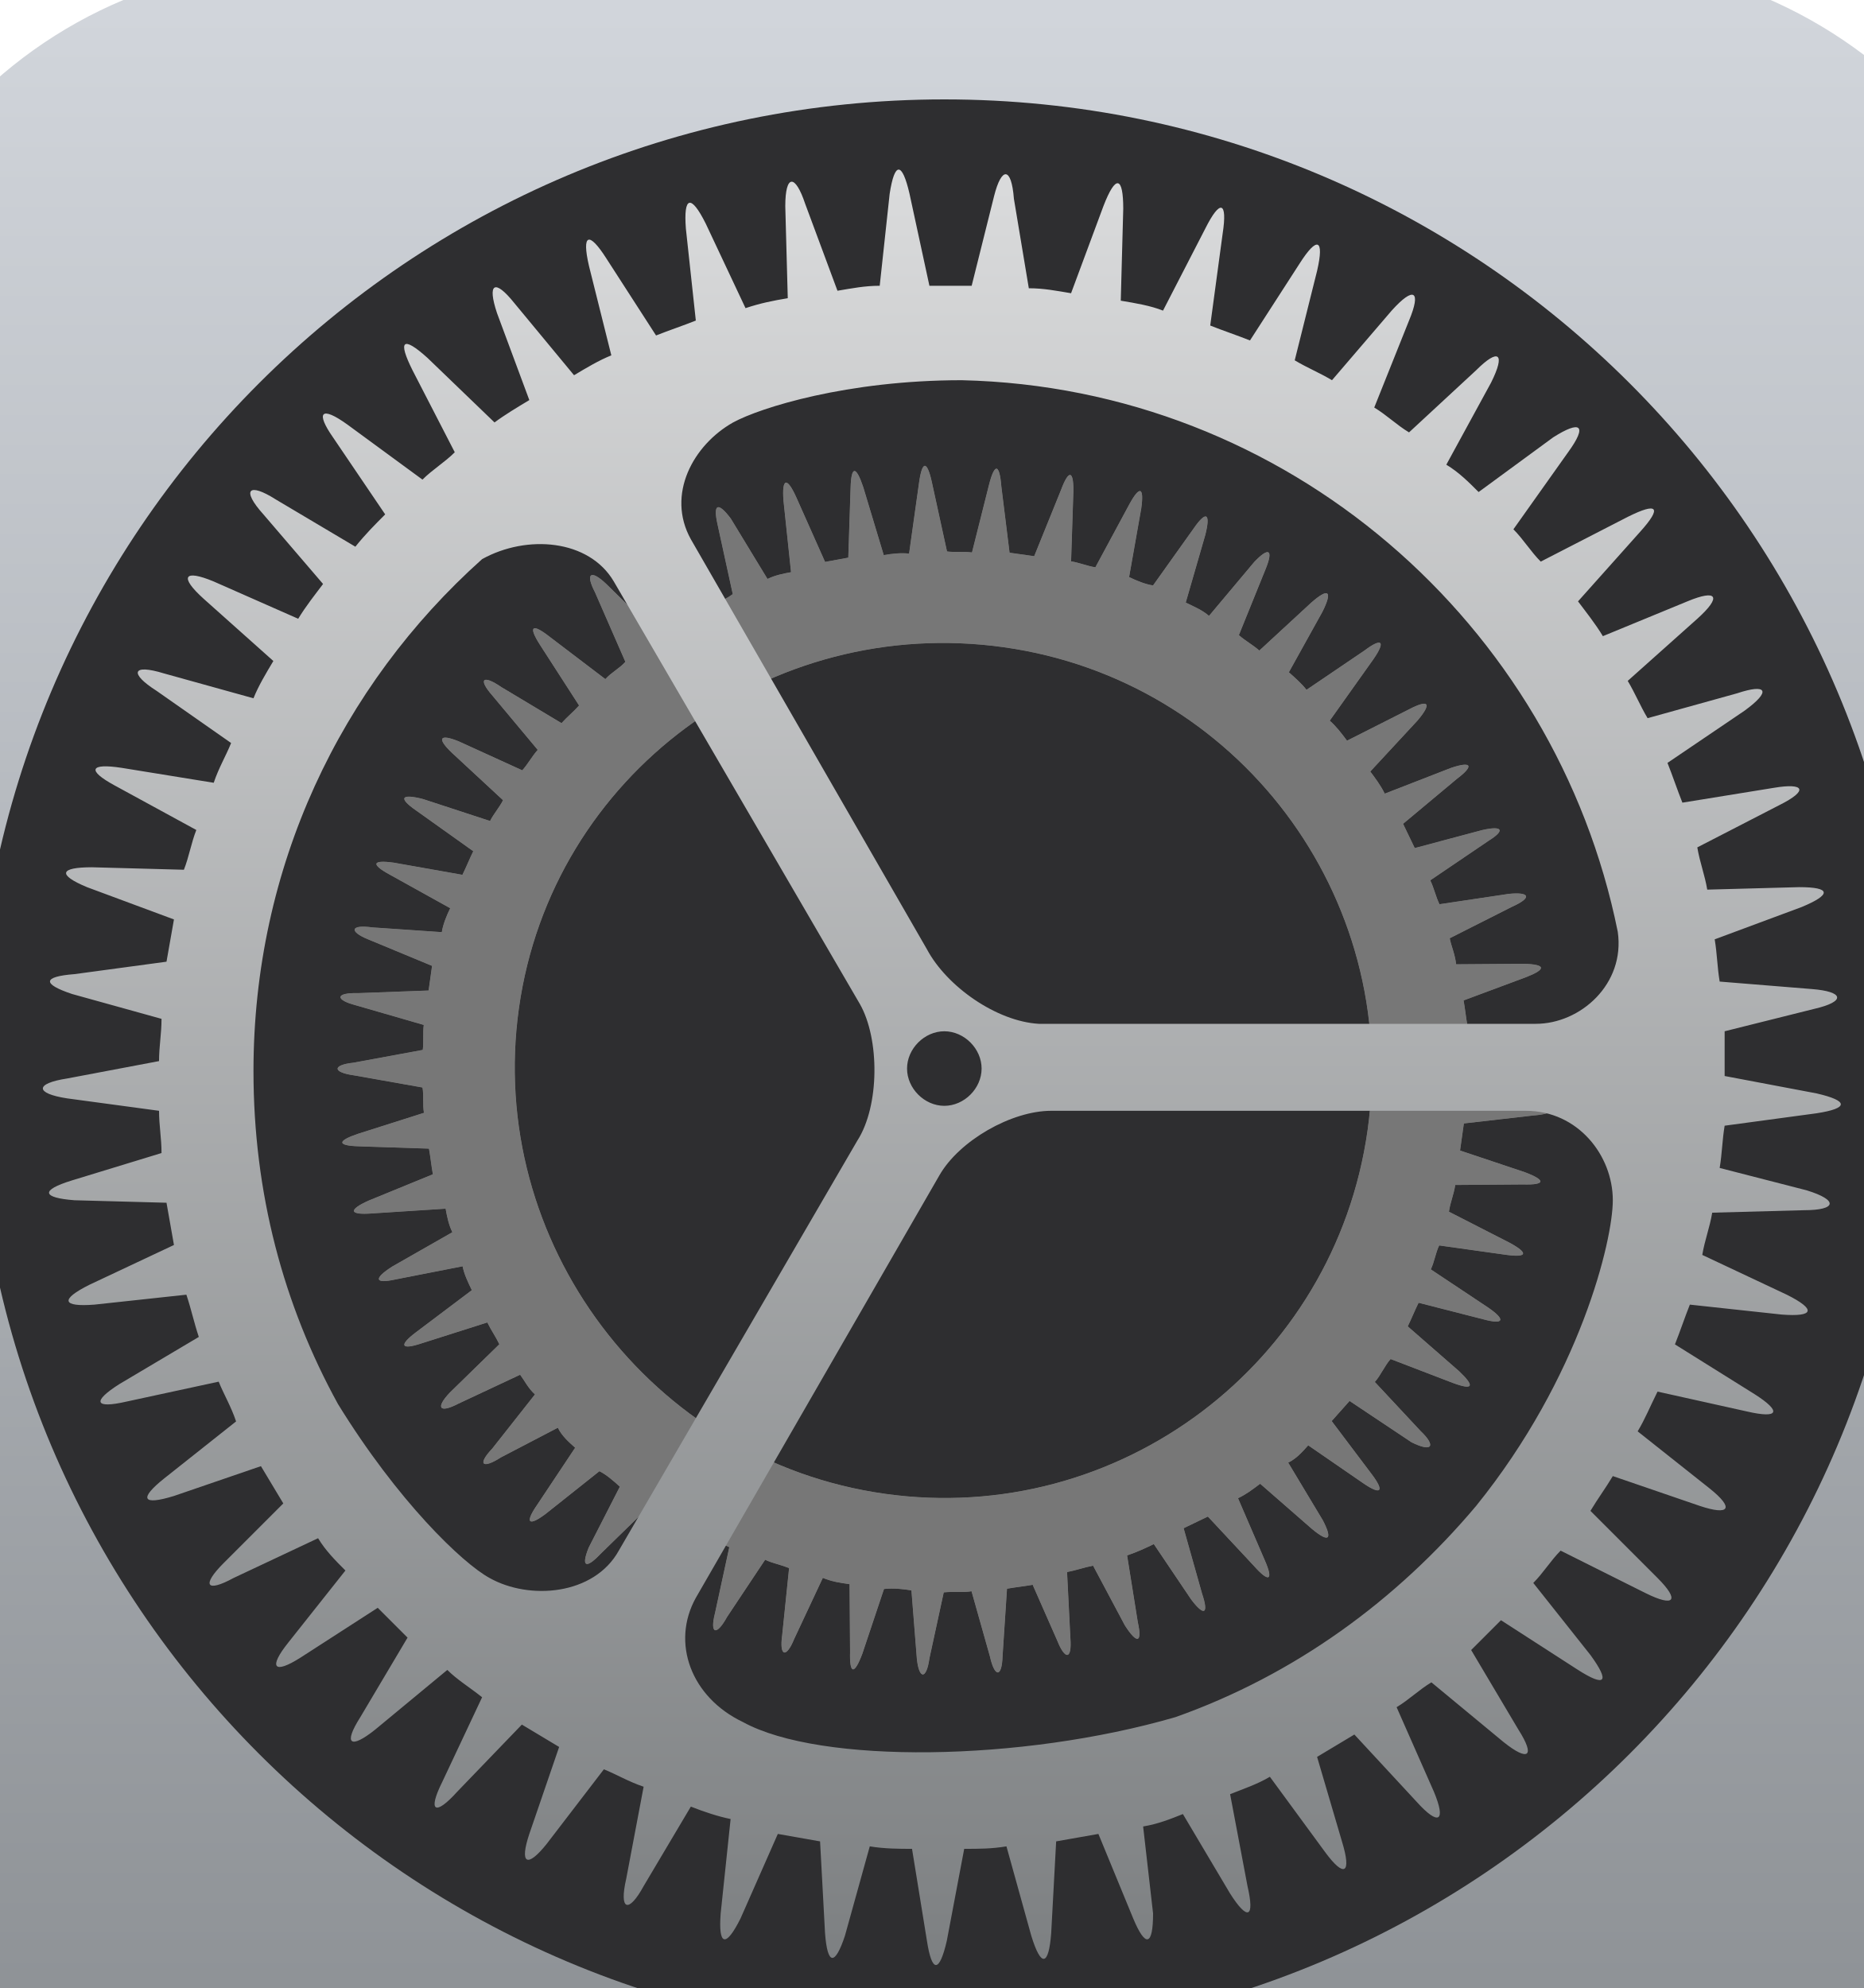
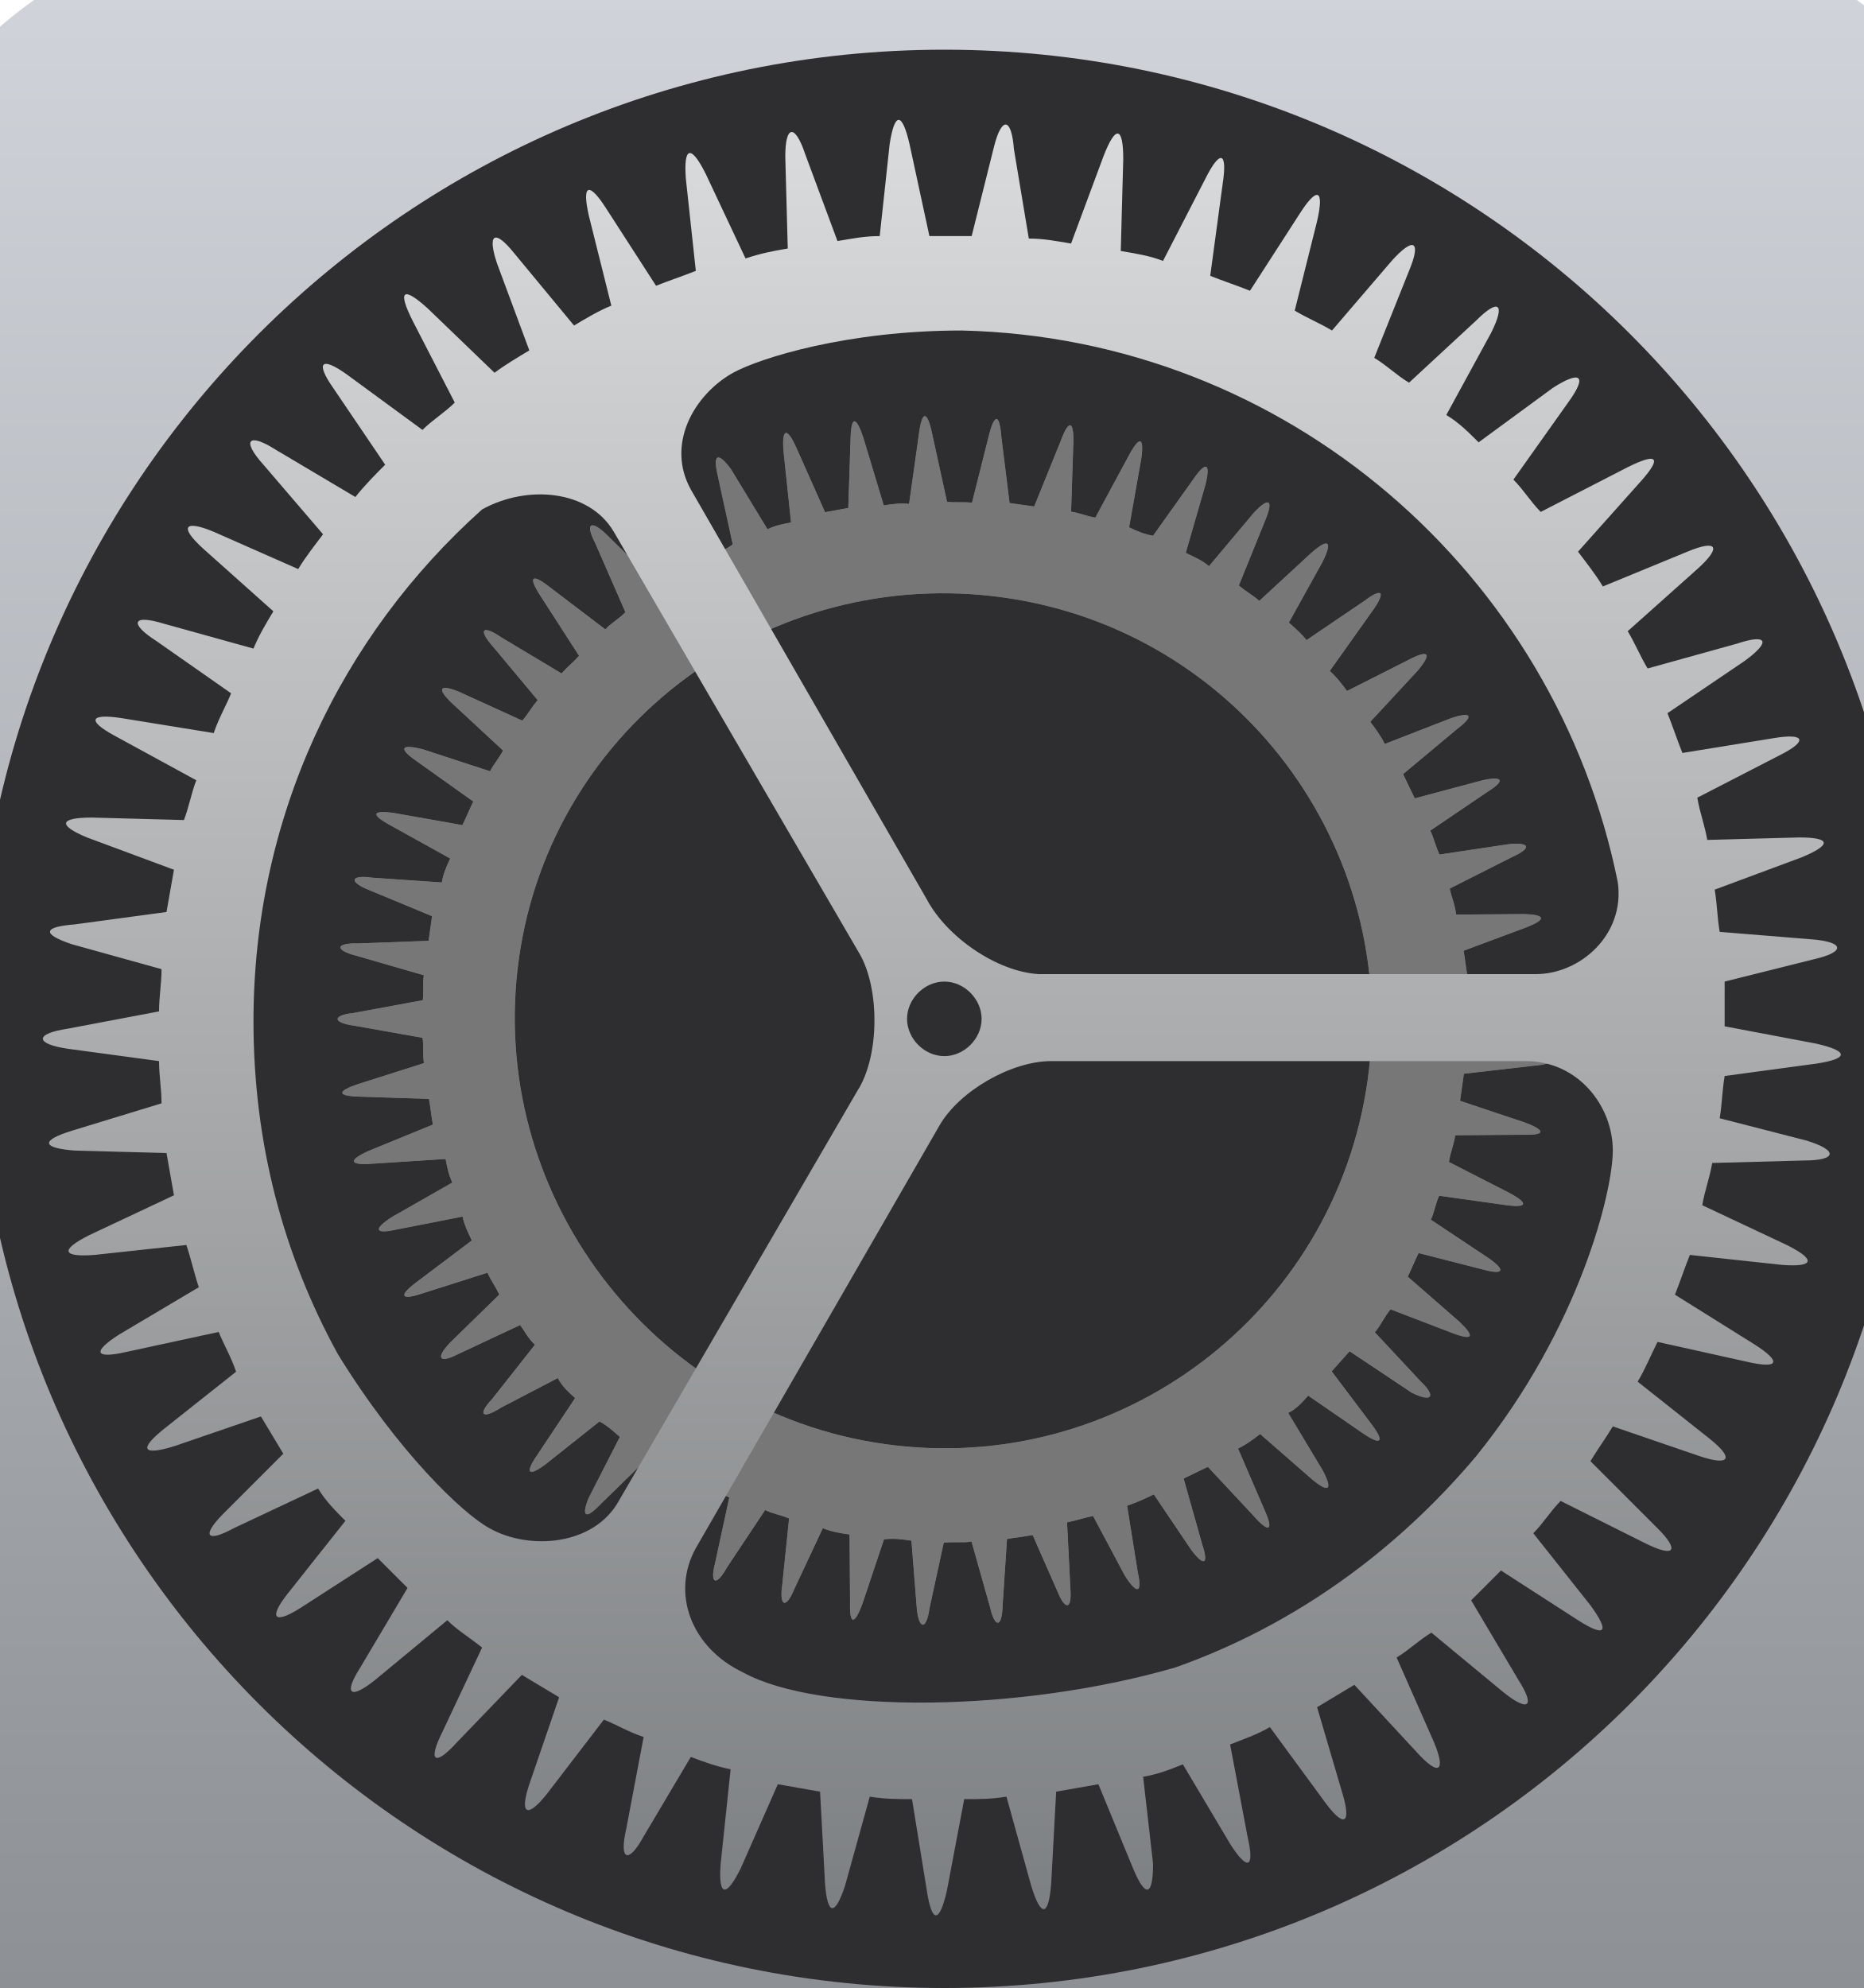
- <svg xmlns="http://www.w3.org/2000/svg" xml:space="preserve" id="apple-settings" x="0" y="0" version="1.1" viewBox="12 7 75 80">
+ <svg xmlns="http://www.w3.org/2000/svg" xml:space="preserve" id="apple-settings" x="0" y="0" version="1.1" viewBox="12 9 75 80">
  <g transform="scale(1)">
    <g id="Graphics-_x2F_-App-Icons-_x2F_-Settings-">
      <g id="Settings-Icon">
        <linearGradient id="Background_13_" x1="-185.017" x2="-185.017" y1="626.266" y2="624.767" gradientTransform="matrix(60 0 0 -60 11151 37581)" gradientUnits="userSpaceOnUse">
          <stop offset="0" stop-color="#D3D7DD" />
          <stop offset="1" stop-color="#888C90" />
        </linearGradient>
        <path id="Background_9_" d="M63.6 5c9 0 13.5 0 18.4 1.5 5.3 1.9 9.5 6.1 11.4 11.4C95 22.8 95 27.4 95 36.4v27.2c0 9 0 13.5-1.5 18.4-1.9 5.3-6.1 9.5-11.4 11.4-5 1.6-9.5 1.6-18.5 1.6H36.4c-9 0-13.5 0-18.4-1.5-5.4-2-9.5-6.1-11.5-11.5C5 77.2 5 72.7 5 63.6V36.4c0-9 0-13.5 1.5-18.4 2-5.3 6.1-9.5 11.5-11.4C22.8 5 27.3 5 36.4 5h27.2z" style="fill:url(#Background_13_)" />
        <circle id="Oval_3_" cx="50" cy="50" r="39" style="fill:#2e2e30" />
        <g id="Shape_3_">
          <g transform="rotate(8 30 30)">
            <path id="path-3_14_" d="M52.3 26.1h1l.7-2.8c.2-.9.4-.8.5 0l.3 2.8c.3 0 .7.1 1 .1l1-2.7c.3-.8.5-.8.5.1l-.1 2.8c.3.1.7.2 1 .2l1.3-2.5c.4-.8.6-.7.5.2l-.4 2.8c.3.1.7.2 1 .4l1.5-2.4c.5-.7.7-.6.5.2l-.7 2.8c.3.2.6.3.9.5l1.8-2.2c.6-.7.8-.6.5.3l-1 2.6c.3.2.6.4.8.6L67 28c.6-.6.8-.5.4.3L66 31c.3.2.5.4.8.7l2.3-1.6c.7-.5.9-.4.4.4l-1.6 2.3c.2.2.5.5.7.8l2.5-1.4c.8-.4.9-.2.3.4l-1.9 2.1.6.9 2.6-1.1c.8-.3.9-.1.3.4l-2.1 1.9c.2.3.3.6.5.9l2.7-.8c.8-.2 1 0 .2.5L72 39c.1.3.3.6.4 1l2.7-.4c.9-.1.9.1.2.5l-2.4 1.3c.1.3.2.7.3 1l2.8-.1c.9 0 .9.2.1.5l-2.6 1c.1.3.1.7.1 1l2.7.3c.9.1.9.3 0 .5l-2.7.7v1.1l2.7.5c.9.2.9.4 0 .5l-2.7.4c0 .4-.1.7-.1 1.1l2.6.9c.8.3.8.5-.1.5h-2.7c-.1.3-.1.7-.2 1l2.5 1.2c.8.4.7.6-.1.5l-2.7-.3c-.1.3-.2.7-.3 1l2.3 1.5c.7.5.7.7-.2.5l-2.6-.6c-.2.3-.3.7-.5 1l2.1 1.7c.7.5.6.8-.3.5L70.6 58l-.6.9 1.9 1.9c.6.6.5.8-.3.4L69.2 60c-.2.3-.4.6-.7.8l1.7 2.1c.5.7.4.9-.4.4l-2.3-1.5c-.3.3-.5.5-.8.7l1.4 2.3c.5.8.3.9-.4.3l-2.1-1.7-.9.6 1.1 2.5c.4.8.2.9-.4.3l-1.8-2c-.3.2-.6.4-1 .6l.8 2.6c.3.8.1.9-.5.2L61.3 66c-.3.1-.7.3-1 .4l.5 2.6c.2.9-.1.9-.5.2L59 67.1c-.3.1-.7.2-1 .3l.2 2.7c.1.9-.2.9-.5.1l-1.1-2.5c-.3.1-.7.1-1.1.2l-.2 2.7c0 .9-.3.9-.5.1l-.6-2.7c-.4 0-.7 0-1.1.1l-.5 2.7c-.2.9-.4.9-.5 0l-.4-2.7c-.4 0-.7 0-1.1-.1l-.8 2.6c-.2.8-.5.8-.5-.1l-.1-2.7c-.4-.1-.7-.1-1-.2L47 70.1c-.3.8-.6.8-.5-.1l.2-2.7c-.3-.1-.7-.2-1-.3l-1.4 2.4c-.4.8-.7.7-.5-.2l.5-2.7c-.3-.1-.6-.3-1-.4l-1.7 2.2c-.5.7-.7.6-.5-.2l.9-2.6c-.3-.2-.6-.4-.9-.5l-1.9 2c-.6.6-.8.5-.4-.3l1.2-2.5c-.3-.2-.6-.4-.8-.7L37.1 65c-.7.6-.9.4-.4-.3l1.4-2.4c-.3-.2-.5-.5-.7-.7l-2.3 1.5c-.7.5-.9.3-.4-.4l1.7-2.2c-.2-.3-.4-.5-.6-.8l-2.5 1.2c-.8.4-.9.2-.3-.4l2-2c-.2-.3-.4-.6-.5-.9l-2.6.9c-.8.3-.9.1-.2-.5l2.2-1.7c-.2-.3-.3-.6-.4-.9l-2.9.6c-.9.2-1 0-.2-.5l2.4-1.4c-.1-.3-.2-.7-.3-1l-2.8.3c-.9.1-.9-.1-.1-.5l2.5-1.2c-.1-.3-.1-.7-.2-1l-2.8-.1c-.9 0-.9-.3-.1-.5l2.7-.9c0-.3-.1-.7-.1-1l-2.8-.4c-.9-.1-.9-.4 0-.5l2.8-.5v-1l-2.7-.7c-.8-.2-.8-.5.1-.5l2.8-.2c0-.3.1-.7.2-1l-2.6-1c-.8-.3-.8-.5.1-.5l2.8.1c.1-.3.2-.7.3-1l-2.5-1.3c-.8-.4-.7-.6.2-.5l2.8.5c.1-.3.3-.6.4-.9l-2.3-1.6c-.7-.5-.6-.7.2-.5l2.7.8c.2-.3.3-.6.5-.9l-2.1-1.9c-.7-.6-.5-.8.3-.4l2.6 1.1c.2-.3.4-.5.6-.8l-1.9-2.2c-.6-.7-.4-.8.3-.4l2.5 1.4c.2-.3.5-.5.7-.8L36 30c-.5-.7-.3-.9.4-.4l2.3 1.7c.2-.2.5-.4.8-.6l-1.3-2.5c-.4-.8-.2-.9.4-.3l2.1 2c.3-.2.6-.4.8-.6l-1-2.7c-.3-.8-.1-.9.5-.3l1.8 2.2c.3-.2.6-.3.9-.4l-.7-2.8c-.2-.9 0-1 .5-.2l1.5 2.4.9-.3-.3-2.8c-.1-.9.1-.9.5-.1l1.2 2.6c.3-.1.7-.2 1-.2v-2.9c0-.9.2-.9.5-.1l1 2.7c.3 0 .7-.1 1-.1l.3-2.8c.1-.9.3-.9.5 0l.7 2.6zm.3 38.2c9.5 0 17.2-7.7 17.2-17.2s-7.7-17.2-17.2-17.2S35.3 37.5 35.3 47s7.8 17.3 17.3 17.3z" />
          </g>
          <g transform="rotate(8 30 30)">
            <path id="path-3_4_" d="M52.3 26.1h1l.7-2.8c.2-.9.4-.8.5 0l.3 2.8c.3 0 .7.1 1 .1l1-2.7c.3-.8.5-.8.5.1l-.1 2.8c.3.1.7.2 1 .2l1.3-2.5c.4-.8.6-.7.5.2l-.4 2.8c.3.1.7.2 1 .4l1.5-2.4c.5-.7.7-.6.5.2l-.7 2.8c.3.2.6.3.9.5l1.8-2.2c.6-.7.8-.6.5.3l-1 2.6c.3.2.6.4.8.6L67 28c.6-.6.8-.5.4.3L66 31c.3.2.5.4.8.7l2.3-1.6c.7-.5.9-.4.4.4l-1.6 2.3c.2.2.5.5.7.8l2.5-1.4c.8-.4.9-.2.3.4l-1.9 2.1.6.9 2.6-1.1c.8-.3.9-.1.3.4l-2.1 1.9c.2.3.3.6.5.9l2.7-.8c.8-.2 1 0 .2.5L72 39c.1.3.3.6.4 1l2.7-.4c.9-.1.9.1.2.5l-2.4 1.3c.1.3.2.7.3 1l2.8-.1c.9 0 .9.2.1.5l-2.6 1c.1.3.1.7.1 1l2.7.3c.9.1.9.3 0 .5l-2.7.7v1.1l2.7.5c.9.2.9.4 0 .5l-2.7.4c0 .4-.1.7-.1 1.1l2.6.9c.8.3.8.5-.1.5h-2.7c-.1.3-.1.7-.2 1l2.5 1.2c.8.4.7.6-.1.5l-2.7-.3c-.1.3-.2.7-.3 1l2.3 1.5c.7.5.7.7-.2.5l-2.6-.6c-.2.3-.3.7-.5 1l2.1 1.7c.7.5.6.8-.3.5L70.6 58l-.6.9 1.9 1.9c.6.6.5.8-.3.4L69.2 60c-.2.3-.4.6-.7.8l1.7 2.1c.5.7.4.9-.4.4l-2.3-1.5c-.3.3-.5.5-.8.7l1.4 2.3c.5.8.3.9-.4.3l-2.1-1.7-.9.6 1.1 2.5c.4.8.2.9-.4.3l-1.8-2c-.3.2-.6.4-1 .6l.8 2.6c.3.8.1.9-.5.2L61.3 66c-.3.1-.7.3-1 .4l.5 2.6c.2.9-.1.9-.5.2L59 67.1c-.3.1-.7.2-1 .3l.2 2.7c.1.9-.2.9-.5.1l-1.1-2.5c-.3.1-.7.1-1.1.2l-.2 2.7c0 .9-.3.9-.5.1l-.6-2.7c-.4 0-.7 0-1.1.1l-.5 2.7c-.2.9-.4.9-.5 0l-.4-2.7c-.4 0-.7 0-1.1-.1l-.8 2.6c-.2.8-.5.8-.5-.1l-.1-2.7c-.4-.1-.7-.1-1-.2L47 70.1c-.3.8-.6.8-.5-.1l.2-2.7c-.3-.1-.7-.2-1-.3l-1.4 2.4c-.4.8-.7.7-.5-.2l.5-2.7c-.3-.1-.6-.3-1-.4l-1.7 2.2c-.5.7-.7.6-.5-.2l.9-2.6c-.3-.2-.6-.4-.9-.5l-1.9 2c-.6.6-.8.5-.4-.3l1.2-2.5c-.3-.2-.6-.4-.8-.7L37.1 65c-.7.6-.9.4-.4-.3l1.4-2.4c-.3-.2-.5-.5-.7-.7l-2.3 1.5c-.7.5-.9.3-.4-.4l1.7-2.2c-.2-.3-.4-.5-.6-.8l-2.5 1.2c-.8.4-.9.2-.3-.4l2-2c-.2-.3-.4-.6-.5-.9l-2.6.9c-.8.3-.9.1-.2-.5l2.2-1.7c-.2-.3-.3-.6-.4-.9l-2.9.6c-.9.2-1 0-.2-.5l2.4-1.4c-.1-.3-.2-.7-.3-1l-2.8.3c-.9.1-.9-.1-.1-.5l2.5-1.2c-.1-.3-.1-.7-.2-1l-2.8-.1c-.9 0-.9-.3-.1-.5l2.7-.9c0-.3-.1-.7-.1-1l-2.8-.4c-.9-.1-.9-.4 0-.5l2.8-.5v-1l-2.7-.7c-.8-.2-.8-.5.1-.5l2.8-.2c0-.3.1-.7.2-1l-2.6-1c-.8-.3-.8-.5.1-.5l2.8.1c.1-.3.2-.7.3-1l-2.5-1.3c-.8-.4-.7-.6.2-.5l2.8.5c.1-.3.3-.6.4-.9l-2.3-1.6c-.7-.5-.6-.7.2-.5l2.7.8c.2-.3.3-.6.5-.9l-2.1-1.9c-.7-.6-.5-.8.3-.4l2.6 1.1c.2-.3.4-.5.6-.8l-1.9-2.2c-.6-.7-.4-.8.3-.4l2.5 1.4c.2-.3.5-.5.7-.8L36 30c-.5-.7-.3-.9.4-.4l2.3 1.7c.2-.2.5-.4.8-.6l-1.3-2.5c-.4-.8-.2-.9.4-.3l2.1 2c.3-.2.6-.4.8-.6l-1-2.7c-.3-.8-.1-.9.5-.3l1.8 2.2c.3-.2.6-.3.9-.4l-.7-2.8c-.2-.9 0-1 .5-.2l1.5 2.4.9-.3-.3-2.8c-.1-.9.1-.9.5-.1l1.2 2.6c.3-.1.7-.2 1-.2v-2.9c0-.9.2-.9.5-.1l1 2.7c.3 0 .7-.1 1-.1l.3-2.8c.1-.9.3-.9.5 0l.7 2.6zm.3 38.2c9.5 0 17.2-7.7 17.2-17.2s-7.7-17.2-17.2-17.2S35.3 37.5 35.3 47s7.8 17.3 17.3 17.3z" style="fill:#7f7f7f" />
          </g>
          <g transform="rotate(8 30 30)">
            <path id="path-3_15_" d="M52.3 26.1h1l.7-2.8c.2-.9.4-.8.5 0l.3 2.8c.3 0 .7.1 1 .1l1-2.7c.3-.8.5-.8.5.1l-.1 2.8c.3.1.7.2 1 .2l1.3-2.5c.4-.8.6-.7.5.2l-.4 2.8c.3.1.7.2 1 .4l1.5-2.4c.5-.7.7-.6.5.2l-.7 2.8c.3.2.6.3.9.5l1.8-2.2c.6-.7.8-.6.5.3l-1 2.6c.3.2.6.4.8.6L67 28c.6-.6.8-.5.4.3L66 31c.3.2.5.4.8.7l2.3-1.6c.7-.5.9-.4.4.4l-1.6 2.3c.2.2.5.5.7.8l2.5-1.4c.8-.4.9-.2.3.4l-1.9 2.1.6.9 2.6-1.1c.8-.3.9-.1.3.4l-2.1 1.9c.2.3.3.6.5.9l2.7-.8c.8-.2 1 0 .2.5L72 39c.1.3.3.6.4 1l2.7-.4c.9-.1.9.1.2.5l-2.4 1.3c.1.3.2.7.3 1l2.8-.1c.9 0 .9.2.1.5l-2.6 1c.1.3.1.7.1 1l2.7.3c.9.1.9.3 0 .5l-2.7.7v1.1l2.7.5c.9.2.9.4 0 .5l-2.7.4c0 .4-.1.7-.1 1.1l2.6.9c.8.3.8.5-.1.5h-2.7c-.1.3-.1.7-.2 1l2.5 1.2c.8.4.7.6-.1.5l-2.7-.3c-.1.3-.2.7-.3 1l2.3 1.5c.7.5.7.7-.2.5l-2.6-.6c-.2.3-.3.7-.5 1l2.1 1.7c.7.5.6.8-.3.5L70.6 58l-.6.9 1.9 1.9c.6.6.5.8-.3.4L69.2 60c-.2.3-.4.6-.7.8l1.7 2.1c.5.7.4.9-.4.4l-2.3-1.5c-.3.3-.5.5-.8.7l1.4 2.3c.5.8.3.9-.4.3l-2.1-1.7-.9.6 1.1 2.5c.4.8.2.9-.4.3l-1.8-2c-.3.2-.6.4-1 .6l.8 2.6c.3.8.1.9-.5.2L61.3 66c-.3.1-.7.3-1 .4l.5 2.6c.2.9-.1.9-.5.2L59 67.1c-.3.1-.7.2-1 .3l.2 2.7c.1.9-.2.9-.5.1l-1.1-2.5c-.3.1-.7.1-1.1.2l-.2 2.7c0 .9-.3.9-.5.1l-.6-2.7c-.4 0-.7 0-1.1.1l-.5 2.7c-.2.9-.4.9-.5 0l-.4-2.7c-.4 0-.7 0-1.1-.1l-.8 2.6c-.2.8-.5.8-.5-.1l-.1-2.7c-.4-.1-.7-.1-1-.2L47 70.1c-.3.8-.6.8-.5-.1l.2-2.7c-.3-.1-.7-.2-1-.3l-1.4 2.4c-.4.8-.7.7-.5-.2l.5-2.7c-.3-.1-.6-.3-1-.4l-1.7 2.2c-.5.7-.7.6-.5-.2l.9-2.6c-.3-.2-.6-.4-.9-.5l-1.9 2c-.6.6-.8.5-.4-.3l1.2-2.5c-.3-.2-.6-.4-.8-.7L37.1 65c-.7.6-.9.4-.4-.3l1.4-2.4c-.3-.2-.5-.5-.7-.7l-2.3 1.5c-.7.5-.9.3-.4-.4l1.7-2.2c-.2-.3-.4-.5-.6-.8l-2.5 1.2c-.8.4-.9.2-.3-.4l2-2c-.2-.3-.4-.6-.5-.9l-2.6.9c-.8.3-.9.1-.2-.5l2.2-1.7c-.2-.3-.3-.6-.4-.9l-2.9.6c-.9.2-1 0-.2-.5l2.4-1.4c-.1-.3-.2-.7-.3-1l-2.8.3c-.9.1-.9-.1-.1-.5l2.5-1.2c-.1-.3-.1-.7-.2-1l-2.8-.1c-.9 0-.9-.3-.1-.5l2.7-.9c0-.3-.1-.7-.1-1l-2.8-.4c-.9-.1-.9-.4 0-.5l2.8-.5v-1l-2.7-.7c-.8-.2-.8-.5.1-.5l2.8-.2c0-.3.1-.7.2-1l-2.6-1c-.8-.3-.8-.5.1-.5l2.8.1c.1-.3.2-.7.3-1l-2.5-1.3c-.8-.4-.7-.6.2-.5l2.8.5c.1-.3.3-.6.4-.9l-2.3-1.6c-.7-.5-.6-.7.2-.5l2.7.8c.2-.3.3-.6.5-.9l-2.1-1.9c-.7-.6-.5-.8.3-.4l2.6 1.1c.2-.3.4-.5.6-.8l-1.9-2.2c-.6-.7-.4-.8.3-.4l2.5 1.4c.2-.3.5-.5.7-.8L36 30c-.5-.7-.3-.9.4-.4l2.3 1.7c.2-.2.5-.4.8-.6l-1.3-2.5c-.4-.8-.2-.9.4-.3l2.1 2c.3-.2.6-.4.8-.6l-1-2.7c-.3-.8-.1-.9.5-.3l1.8 2.2c.3-.2.6-.3.9-.4l-.7-2.8c-.2-.9 0-1 .5-.2l1.5 2.4.9-.3-.3-2.8c-.1-.9.1-.9.5-.1l1.2 2.6c.3-.1.7-.2 1-.2v-2.9c0-.9.2-.9.5-.1l1 2.7c.3 0 .7-.1 1-.1l.3-2.8c.1-.9.3-.9.5 0l.7 2.6zm.3 38.2c9.5 0 17.2-7.7 17.2-17.2s-7.7-17.2-17.2-17.2S35.3 37.5 35.3 47s7.8 17.3 17.3 17.3z" style="fill:#777" />
          </g>
        </g>
        <g id="Shape_1_">
          <path d="M73.4 51.7H54.3c-1.6 0-3.7 1.1-4.5 2.6l-9.8 17c-1.1 1.8-.2 4 1.9 5 3.1 1.7 11.2 1.6 17.4-.2 4.8-1.7 8.9-4.7 12.1-8.5 4.2-5.3 5.5-10.7 5.5-12.3 0-1.8-1.4-3.6-3.5-3.6z" style="fill:none" />
          <circle cx="50" cy="50" r="1.5" style="fill:none" />
          <linearGradient id="SVGID_1_" x1="-184.161" x2="-184.161" y1="627.5" y2="626" gradientTransform="matrix(48.1623 0 0 -48.1543 8919.593 30230.77)" gradientUnits="userSpaceOnUse">
            <stop offset="0" stop-color="#D9DADB" />
            <stop offset="1" stop-color="#7D8082" />
          </linearGradient>
          <path d="M85.1 51.8c1.3-.2 1.3-.5 0-.8l-3.7-.7V50v-1.5l3.6-.9c1.3-.3 1.2-.7-.1-.8l-3.7-.3c-.1-.6-.1-1.1-.2-1.7l3.5-1.3c1.2-.5 1.2-.8-.1-.8l-3.7.1c-.1-.6-.3-1.1-.4-1.7l3.3-1.7c1.2-.6 1-.9-.2-.7l-3.7.6c-.2-.5-.4-1.1-.6-1.6l3.1-2.1c1.1-.8.9-1.1-.3-.7l-3.6 1c-.3-.5-.5-1-.8-1.5l2.8-2.5c1-.9.8-1.2-.4-.7l-3.4 1.4c-.3-.5-.7-1-1-1.4l2.5-2.8c.9-1 .7-1.2-.5-.6L74 29.6c-.4-.4-.7-.9-1.1-1.3l2.2-3.1c.8-1.1.5-1.3-.6-.6l-3 2.2c-.4-.4-.8-.8-1.3-1.1l1.8-3.3c.6-1.2.3-1.4-.6-.5l-2.7 2.5c-.5-.3-.9-.7-1.4-1l1.4-3.5c.5-1.2.2-1.4-.7-.4l-2.4 2.8c-.5-.3-1-.5-1.5-.8l.9-3.6c.3-1.3 0-1.4-.7-.3l-2 3.1c-.5-.2-1.1-.4-1.6-.6l.5-3.7c.2-1.3-.1-1.4-.7-.2l-1.7 3.3c-.5-.2-1.1-.3-1.7-.4l.1-3.7c0-1.3-.3-1.4-.8-.1l-1.3 3.5c-.6-.1-1.1-.2-1.7-.2l-.6-3.6c-.1-1.3-.5-1.3-.8-.1l-.9 3.6h-1.7l-.8-3.7c-.3-1.3-.6-1.3-.8 0l-.4 3.7c-.6 0-1.1.1-1.7.2l-1.3-3.5c-.4-1.2-.8-1.2-.8.1l.1 3.7c-.6.1-1.1.2-1.7.4L40.4 16c-.6-1.2-.9-1.1-.8.2l.4 3.7c-.5.2-1.1.4-1.6.6l-2-3.1c-.7-1.1-1-1-.7.3l.9 3.6c-.5.2-1 .5-1.5.8l-2.4-2.9c-.8-1-1.1-.8-.7.4l1.3 3.5c-.5.3-1 .6-1.4.9l-2.7-2.6c-1-.9-1.2-.7-.6.5l1.7 3.3c-.4.4-.9.7-1.3 1.1l-3-2.2c-1.1-.8-1.3-.5-.6.5l2.1 3.1c-.4.4-.8.8-1.2 1.3l-3.2-1.9c-1.1-.7-1.4-.4-.5.6l2.4 2.8c-.3.4-.7.9-1 1.4l-3.4-1.5c-1.2-.5-1.4-.2-.4.7l2.8 2.5c-.3.5-.6 1-.8 1.5l-3.6-1c-1.3-.4-1.4 0-.3.7l3 2.1c-.2.5-.5 1-.7 1.6l-3.7-.6c-1.3-.2-1.4.1-.3.7l3.3 1.8c-.2.5-.3 1.1-.5 1.6l-3.7-.1c-1.3 0-1.4.3-.2.8L19 44c-.1.6-.2 1.1-.3 1.7l-3.7.5c-1.3.1-1.3.4-.1.8l3.6 1c0 .6-.1 1.1-.1 1.7l-3.7.7c-1.3.2-1.3.6 0 .8l3.7.5c0 .6.1 1.1.1 1.7l-3.6 1.1c-1.3.4-1.2.7.1.8l3.7.1c.1.6.2 1.1.3 1.7l-3.4 1.6c-1.2.6-1.1.9.2.8l3.7-.4c.2.6.3 1.1.5 1.7l-3.2 1.9c-1.1.7-1 1 .3.7l3.7-.8c.2.5.5 1 .7 1.6l-2.9 2.3c-1 .8-.9 1.1.4.7l3.5-1.2.9 1.5-2.4 2.4c-.9.9-.7 1.2.4.6l3.4-1.6c.3.5.7.9 1.1 1.3l-2.3 2.9c-.8 1-.6 1.3.5.6l3.1-2 1.2 1.2-1.9 3.2c-.7 1.1-.4 1.3.6.5l2.9-2.4c.4.4.9.7 1.4 1.1l-1.6 3.4c-.6 1.2-.3 1.4.6.4l2.6-2.7 1.5.9-1.2 3.5c-.4 1.2-.1 1.4.7.4l2.3-3c.5.2 1 .5 1.6.7l-.7 3.7c-.3 1.3.1 1.4.7.3l1.9-3.2c.5.2 1.1.4 1.6.5L41 84c-.1 1.3.2 1.4.8.2l1.5-3.4c.6.1 1.1.2 1.7.3l.2 3.7c.1 1.3.4 1.3.8.1l1-3.6c.6.1 1.2.1 1.7.1l.6 3.7c.2 1.3.5 1.3.8 0l.7-3.7c.6 0 1.1 0 1.7-.1l1 3.6c.4 1.3.7 1.2.8-.1l.2-3.7c.6-.1 1.1-.2 1.7-.3l1.4 3.4c.5 1.2.8 1.1.8-.2l-.4-3.5c.6-.1 1.1-.3 1.6-.5l1.9 3.2c.7 1.1 1 1 .7-.3l-.7-3.7c.5-.2 1.1-.4 1.6-.7l2.2 3c.8 1.1 1.1.9.7-.4l-1-3.4 1.5-.9 2.5 2.7c.9 1 1.2.8.7-.4l-1.5-3.4c.5-.3.9-.7 1.4-1l2.9 2.4c1 .8 1.3.6.6-.5l-1.9-3.2 1.2-1.2 3.1 2c1.1.7 1.3.5.5-.6l-2.3-2.9c.4-.4.7-.9 1.1-1.3l3.4 1.7c1.2.6 1.4.3.5-.6L76 67.8c.3-.5.6-.9.9-1.4l3.5 1.2c1.2.4 1.4.1.4-.7l-2.9-2.3c.3-.5.5-1 .8-1.6l3.6.8c1.3.3 1.4 0 .3-.7l-3.2-2c.2-.5.4-1.1.6-1.6l3.7.4c1.3.1 1.4-.2.2-.8l-3.4-1.6c.1-.6.3-1.1.4-1.7l3.7-.1c1.3 0 1.4-.4.1-.8l-3.5-.9c.1-.6.1-1.1.2-1.7l3.7-.5zM36.9 69.4c-1 1.8-3.6 2-5.2 1.1-1.1-.6-3.7-3.1-6.1-7-2.2-4-3.4-8.5-3.4-13.4 0-8.2 3.5-15.5 9.2-20.6 1.8-1 4.3-.8 5.3.9l9.9 17c.8 1.4.8 4.1-.1 5.5l-9.6 16.5zm34.5-1.8c-3.2 3.8-7.3 6.8-12.1 8.5-6.2 1.8-14.3 1.9-17.4.2-2.1-1-2.9-3.2-1.9-5l9.8-17c.8-1.4 2.9-2.6 4.5-2.6h19.1c2.1 0 3.5 1.8 3.5 3.6 0 1.6-1.3 7.1-5.5 12.3zM48.5 50c0-.8.7-1.5 1.5-1.5s1.5.7 1.5 1.5-.7 1.5-1.5 1.5-1.5-.7-1.5-1.5zm25.3-1.8h-20c-1.7-.1-3.7-1.5-4.5-3l-9.5-16.5c-1-1.8.1-3.8 1.7-4.7 1.1-.6 4.6-1.7 9.2-1.7 13.1.3 23.9 9.8 26.4 22.2.3 2.1-1.5 3.7-3.3 3.7z" style="fill:url(#SVGID_1_)" />
        </g>
      </g>
    </g>
  </g>
</svg>
